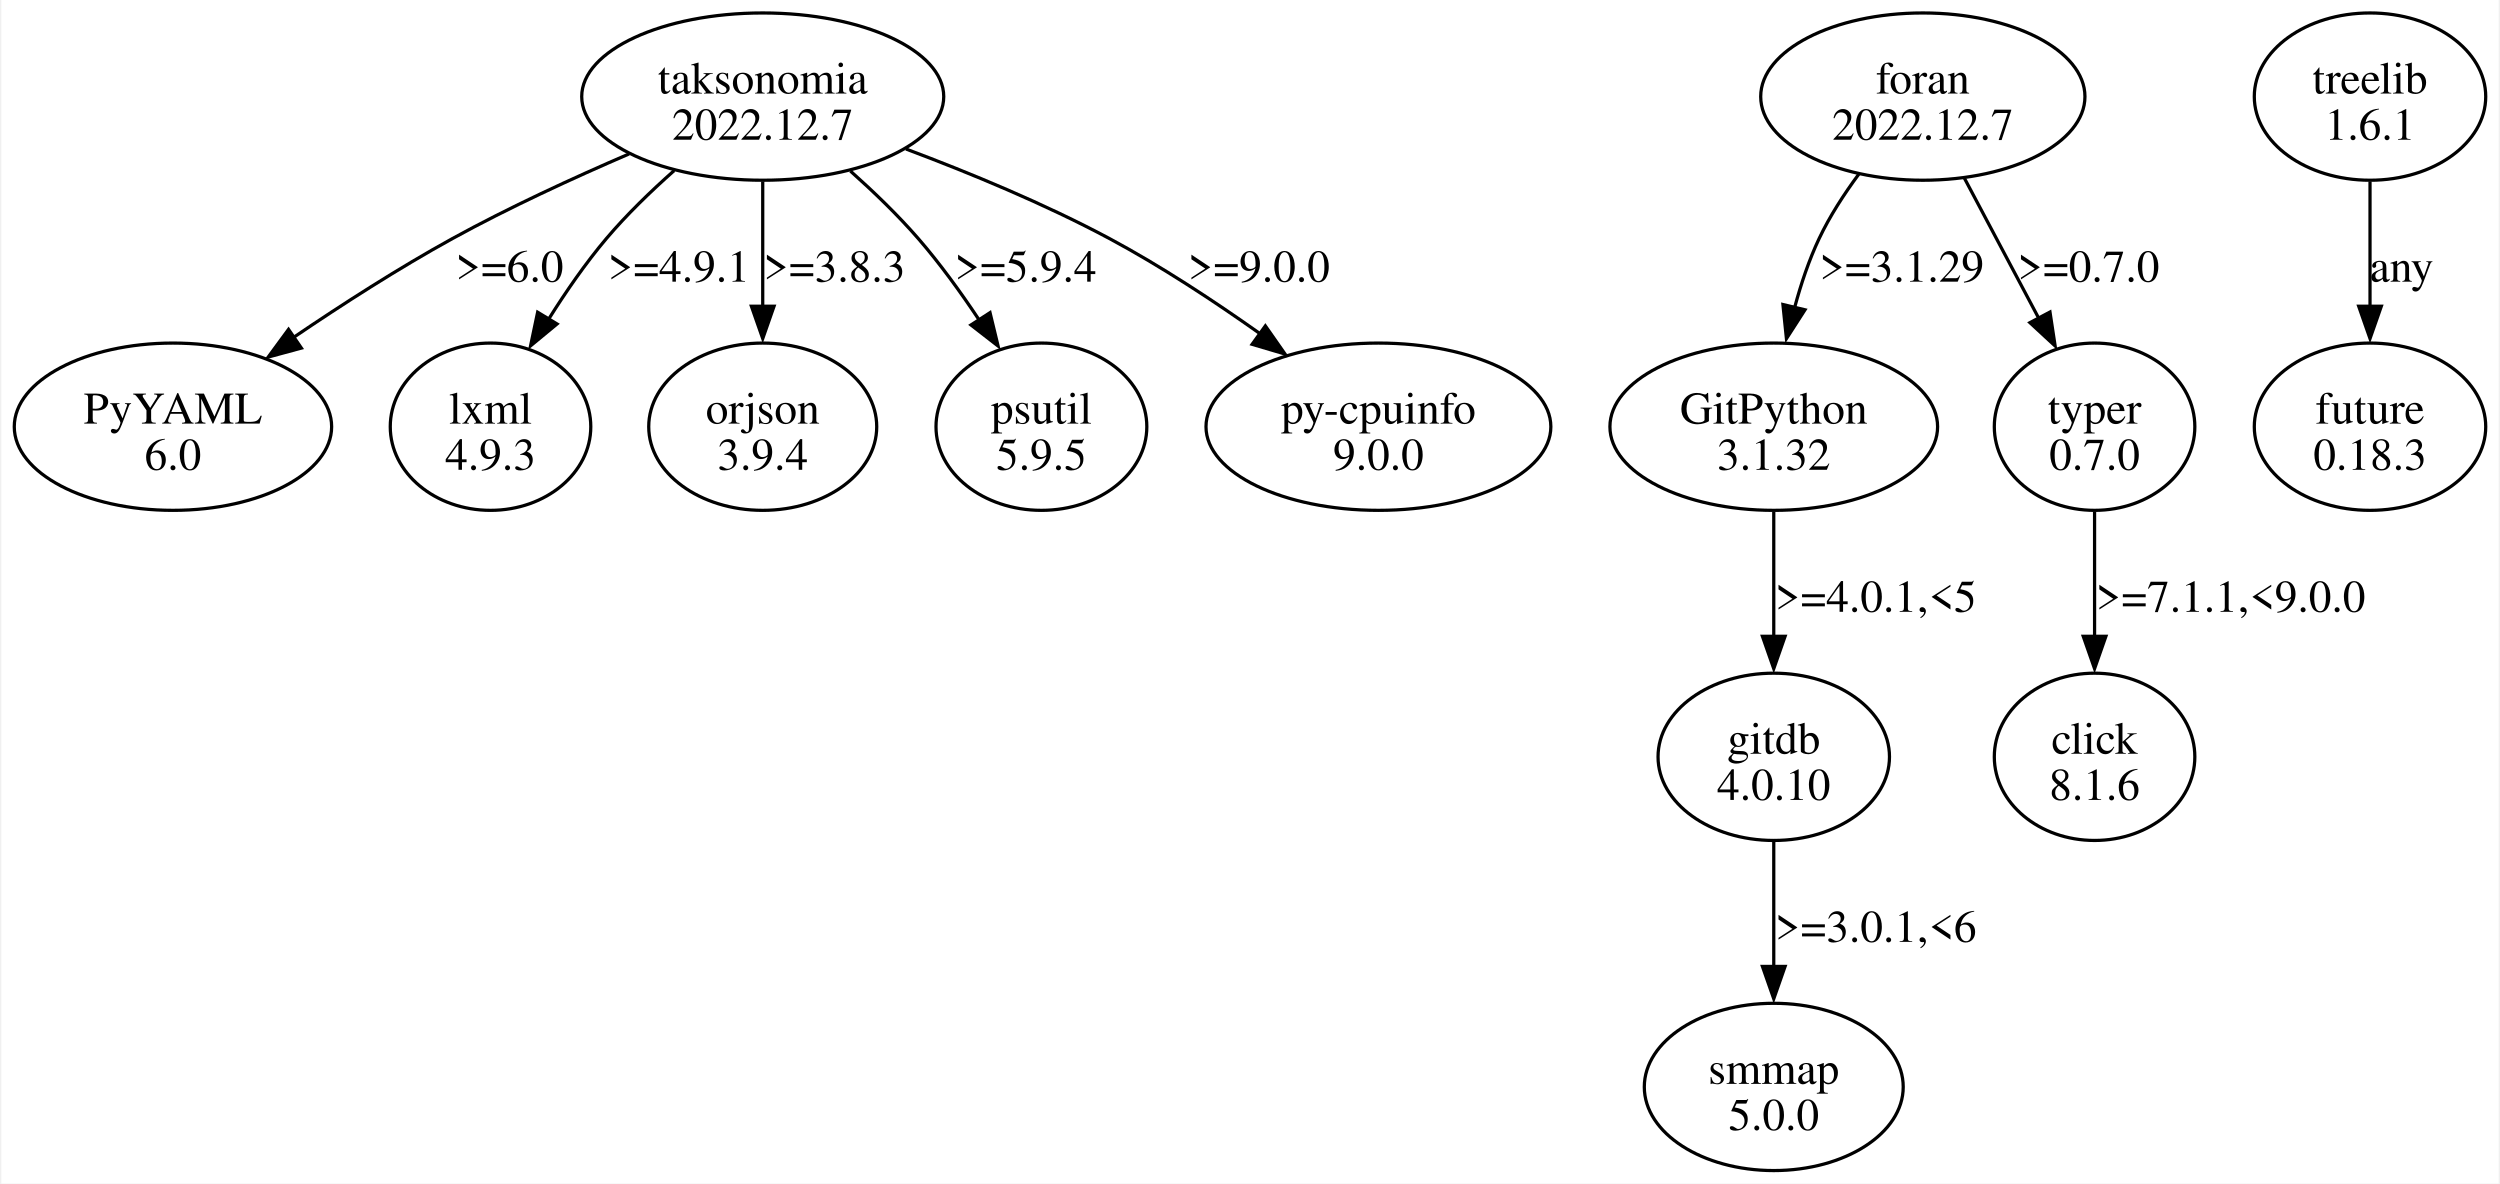
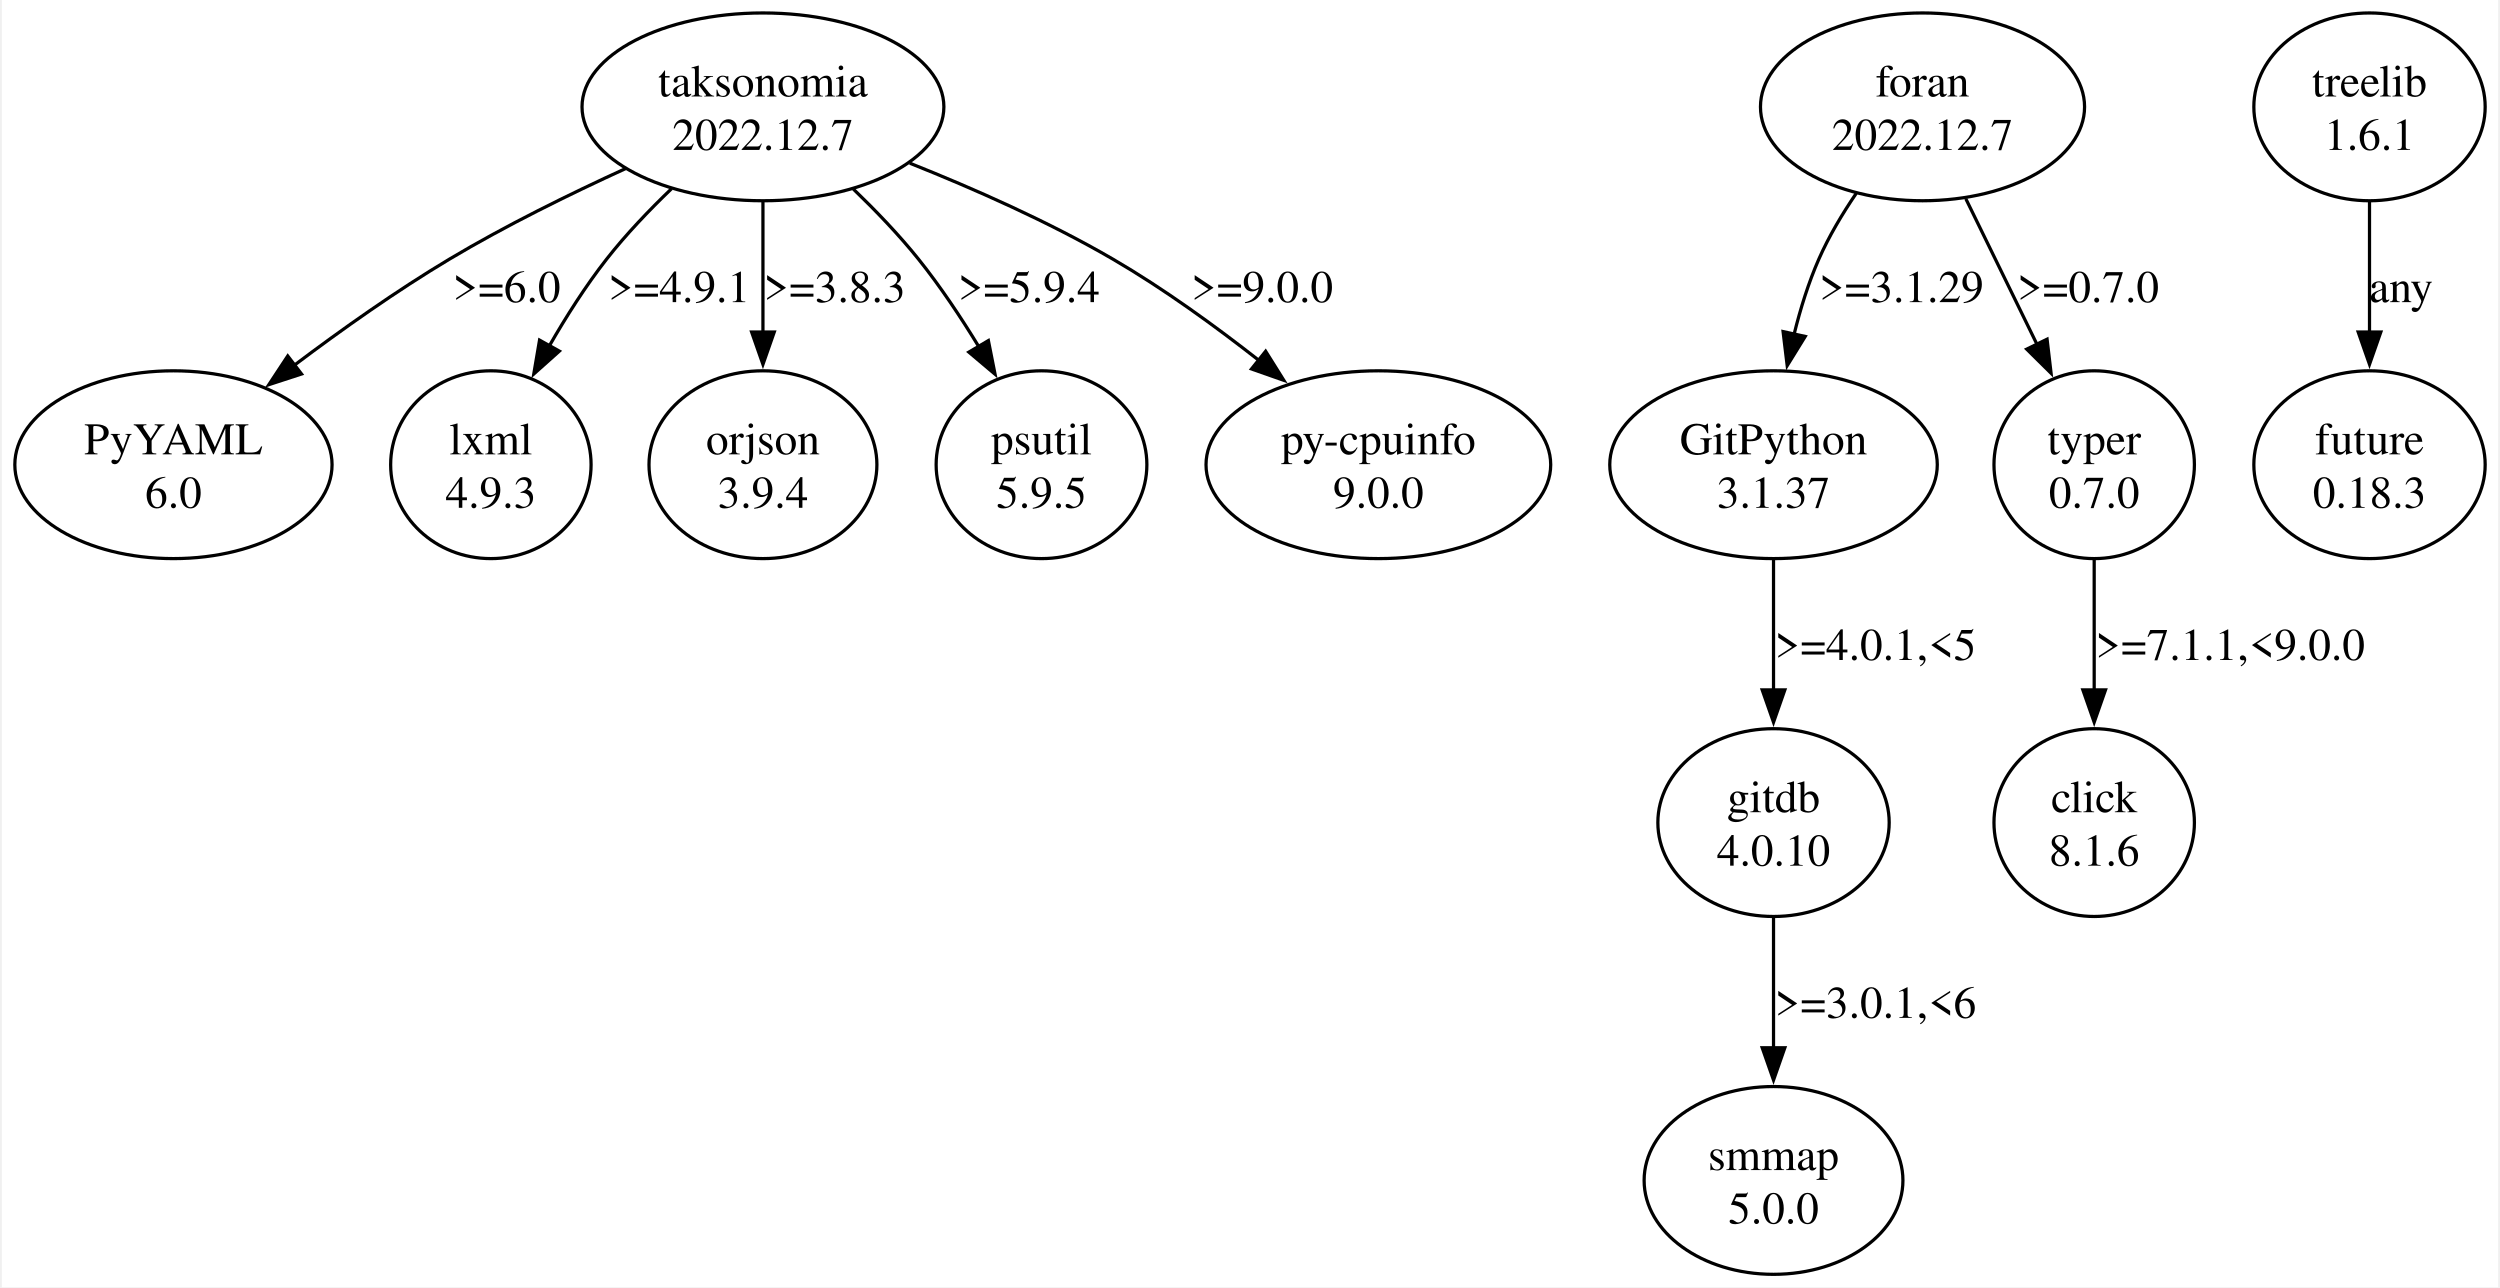
- <svg xmlns="http://www.w3.org/2000/svg" width="771pt" height="365pt" viewBox="0.00 0.00 770.68 365.23">
-   <g id="graph0" class="graph" transform="scale(1 1) rotate(0) translate(4 361.23)">
-     <polygon fill="white" stroke="none" points="-4,4 -4,-361.23 766.68,-361.23 766.68,4 -4,4" />
+ <svg xmlns="http://www.w3.org/2000/svg" width="771pt" height="397pt" viewBox="0.00 0.00 770.68 397.43">
+   <g id="graph0" class="graph" transform="scale(1 1) rotate(0) translate(4 393.43)">
+     <polygon fill="white" stroke="none" points="-4,4 -4,-393.43 766.68,-393.43 766.68,4 -4,4" />
    <g id="node1" class="node">
-       <ellipse fill="none" stroke="black" cx="48.97" cy="-229.55" rx="48.97" ry="25.81" />
-       <text text-anchor="middle" x="48.97" y="-230.5" font-family="Times,serif" font-size="14.00">PyYAML</text>
-       <text text-anchor="middle" x="48.97" y="-216.25" font-family="Times,serif" font-size="14.00">6.0</text>
+       <ellipse fill="none" stroke="black" cx="48.97" cy="-249.96" rx="48.97" ry="28.99" />
+       <text text-anchor="middle" x="48.97" y="-253.16" font-family="Times,serif" font-size="14.00">PyYAML</text>
+       <text text-anchor="middle" x="48.97" y="-236.66" font-family="Times,serif" font-size="14.00">6.0</text>
    </g>
    <g id="node2" class="node">
-       <ellipse fill="none" stroke="black" cx="588.97" cy="-331.42" rx="50.03" ry="25.81" />
-       <text text-anchor="middle" x="588.97" y="-332.37" font-family="Times,serif" font-size="14.00">foran</text>
-       <text text-anchor="middle" x="588.97" y="-318.12" font-family="Times,serif" font-size="14.00">2022.12.7</text>
+       <ellipse fill="none" stroke="black" cx="588.97" cy="-360.44" rx="50.03" ry="28.99" />
+       <text text-anchor="middle" x="588.97" y="-363.64" font-family="Times,serif" font-size="14.00">foran</text>
+       <text text-anchor="middle" x="588.97" y="-347.14" font-family="Times,serif" font-size="14.00">2022.12.7</text>
    </g>
    <g id="node3" class="node">
-       <ellipse fill="none" stroke="black" cx="542.97" cy="-229.55" rx="50.56" ry="25.81" />
-       <text text-anchor="middle" x="542.97" y="-230.5" font-family="Times,serif" font-size="14.00">GitPython</text>
-       <text text-anchor="middle" x="542.97" y="-216.25" font-family="Times,serif" font-size="14.00">3.1.32</text>
+       <ellipse fill="none" stroke="black" cx="542.97" cy="-249.96" rx="50.56" ry="28.99" />
+       <text text-anchor="middle" x="542.97" y="-253.16" font-family="Times,serif" font-size="14.00">GitPython</text>
+       <text text-anchor="middle" x="542.97" y="-236.66" font-family="Times,serif" font-size="14.00">3.1.37</text>
    </g>
    <g id="edge1" class="edge">
-       <path fill="none" stroke="black" d="M569.22,-307.5C564.67,-301.35 560.22,-294.49 556.97,-287.61 553.84,-280.99 551.37,-273.61 549.43,-266.4" />
-       <polygon fill="black" stroke="black" points="552.61,-265.63 546.88,-256.72 545.8,-267.26 552.61,-265.63" />
-       <text text-anchor="middle" x="582.47" y="-274.31" font-family="Times,serif" font-size="14.00">&gt;=3.1.29</text>
+       <path fill="none" stroke="black" d="M568.5,-333.73C564.18,-327.38 560.02,-320.39 556.97,-313.45 553.78,-306.2 551.28,-298.15 549.34,-290.3" />
+       <polygon fill="black" stroke="black" points="552.76,-289.56 547.19,-280.54 545.92,-291.06 552.76,-289.56" />
+       <text text-anchor="middle" x="582.47" y="-300.15" font-family="Times,serif" font-size="14.00">&gt;=3.1.29</text>
    </g>
    <g id="node4" class="node">
-       <ellipse fill="none" stroke="black" cx="641.97" cy="-229.55" rx="30.94" ry="25.81" />
-       <text text-anchor="middle" x="641.97" y="-230.5" font-family="Times,serif" font-size="14.00">typer</text>
-       <text text-anchor="middle" x="641.97" y="-216.25" font-family="Times,serif" font-size="14.00">0.7.0</text>
+       <ellipse fill="none" stroke="black" cx="641.97" cy="-249.96" rx="30.94" ry="28.99" />
+       <text text-anchor="middle" x="641.97" y="-253.16" font-family="Times,serif" font-size="14.00">typer</text>
+       <text text-anchor="middle" x="641.97" y="-236.66" font-family="Times,serif" font-size="14.00">0.7.0</text>
    </g>
    <g id="edge2" class="edge">
-       <path fill="none" stroke="black" d="M601.8,-306.24C608.72,-293.2 617.35,-276.94 624.84,-262.83" />
-       <polygon fill="black" stroke="black" points="628.21,-264.94 629.8,-254.47 622.02,-261.66 628.21,-264.94" />
-       <text text-anchor="middle" x="640.09" y="-274.31" font-family="Times,serif" font-size="14.00">&gt;=0.7.0</text>
+       <path fill="none" stroke="black" d="M602.34,-332.06C609,-318.43 617.15,-301.76 624.32,-287.09" />
+       <polygon fill="black" stroke="black" points="627.42,-288.71 628.66,-278.19 621.13,-285.64 627.42,-288.71" />
+       <text text-anchor="middle" x="640.09" y="-300.15" font-family="Times,serif" font-size="14.00">&gt;=0.7.0</text>
    </g>
    <g id="node6" class="node">
-       <ellipse fill="none" stroke="black" cx="542.97" cy="-127.68" rx="35.71" ry="25.81" />
-       <text text-anchor="middle" x="542.97" y="-128.63" font-family="Times,serif" font-size="14.00">gitdb</text>
-       <text text-anchor="middle" x="542.97" y="-114.38" font-family="Times,serif" font-size="14.00">4.0.10</text>
+       <ellipse fill="none" stroke="black" cx="542.97" cy="-139.47" rx="35.71" ry="28.99" />
+       <text text-anchor="middle" x="542.97" y="-142.67" font-family="Times,serif" font-size="14.00">gitdb</text>
+       <text text-anchor="middle" x="542.97" y="-126.17" font-family="Times,serif" font-size="14.00">4.0.10</text>
    </g>
    <g id="edge4" class="edge">
-       <path fill="none" stroke="black" d="M542.97,-203.35C542.97,-191.64 542.97,-177.5 542.97,-164.69" />
-       <polygon fill="black" stroke="black" points="546.47,-164.87 542.97,-154.87 539.47,-164.87 546.47,-164.87" />
-       <text text-anchor="middle" x="574.47" y="-172.44" font-family="Times,serif" font-size="14.00">&gt;=4.0.1,&lt;5</text>
+       <path fill="none" stroke="black" d="M542.97,-220.74C542.97,-208.4 542.97,-193.72 542.97,-180.3" />
+       <polygon fill="black" stroke="black" points="546.47,-180.44 542.97,-170.44 539.47,-180.44 546.47,-180.44" />
+       <text text-anchor="middle" x="574.47" y="-189.67" font-family="Times,serif" font-size="14.00">&gt;=4.0.1,&lt;5</text>
    </g>
    <g id="node5" class="node">
-       <ellipse fill="none" stroke="black" cx="641.97" cy="-127.68" rx="30.94" ry="25.81" />
-       <text text-anchor="middle" x="641.97" y="-128.63" font-family="Times,serif" font-size="14.00">click</text>
-       <text text-anchor="middle" x="641.97" y="-114.38" font-family="Times,serif" font-size="14.00">8.1.6</text>
+       <ellipse fill="none" stroke="black" cx="641.97" cy="-139.47" rx="30.94" ry="28.99" />
+       <text text-anchor="middle" x="641.97" y="-142.67" font-family="Times,serif" font-size="14.00">click</text>
+       <text text-anchor="middle" x="641.97" y="-126.17" font-family="Times,serif" font-size="14.00">8.1.6</text>
    </g>
    <g id="edge3" class="edge">
-       <path fill="none" stroke="black" d="M641.97,-203.35C641.97,-191.64 641.97,-177.5 641.97,-164.69" />
-       <polygon fill="black" stroke="black" points="645.47,-164.87 641.97,-154.87 638.47,-164.87 645.47,-164.87" />
-       <text text-anchor="middle" x="683.97" y="-172.44" font-family="Times,serif" font-size="14.00">&gt;=7.1.1,&lt;9.0.0</text>
+       <path fill="none" stroke="black" d="M641.97,-220.74C641.97,-208.4 641.97,-193.72 641.97,-180.3" />
+       <polygon fill="black" stroke="black" points="645.47,-180.44 641.97,-170.44 638.47,-180.44 645.47,-180.44" />
+       <text text-anchor="middle" x="683.97" y="-189.67" font-family="Times,serif" font-size="14.00">&gt;=7.1.1,&lt;9.0.0</text>
    </g>
    <g id="node7" class="node">
-       <ellipse fill="none" stroke="black" cx="542.97" cy="-25.81" rx="39.95" ry="25.81" />
-       <text text-anchor="middle" x="542.97" y="-26.76" font-family="Times,serif" font-size="14.00">smmap</text>
-       <text text-anchor="middle" x="542.97" y="-12.51" font-family="Times,serif" font-size="14.00">5.0.0</text>
+       <ellipse fill="none" stroke="black" cx="542.97" cy="-28.99" rx="39.95" ry="28.99" />
+       <text text-anchor="middle" x="542.97" y="-32.19" font-family="Times,serif" font-size="14.00">smmap</text>
+       <text text-anchor="middle" x="542.97" y="-15.69" font-family="Times,serif" font-size="14.00">5.0.0</text>
    </g>
    <g id="edge5" class="edge">
-       <path fill="none" stroke="black" d="M542.97,-101.48C542.97,-89.77 542.97,-75.63 542.97,-62.82" />
-       <polygon fill="black" stroke="black" points="546.47,-63 542.97,-53 539.47,-63 546.47,-63" />
-       <text text-anchor="middle" x="574.47" y="-70.57" font-family="Times,serif" font-size="14.00">&gt;=3.0.1,&lt;6</text>
+       <path fill="none" stroke="black" d="M542.97,-110.25C542.97,-97.92 542.97,-83.24 542.97,-69.82" />
+       <polygon fill="black" stroke="black" points="546.47,-69.96 542.97,-59.96 539.47,-69.96 546.47,-69.96" />
+       <text text-anchor="middle" x="574.47" y="-79.18" font-family="Times,serif" font-size="14.00">&gt;=3.0.1,&lt;6</text>
    </g>
    <g id="node8" class="node">
-       <ellipse fill="none" stroke="black" cx="230.97" cy="-331.42" rx="55.86" ry="25.81" />
-       <text text-anchor="middle" x="230.97" y="-332.37" font-family="Times,serif" font-size="14.00">taksonomia</text>
-       <text text-anchor="middle" x="230.97" y="-318.12" font-family="Times,serif" font-size="14.00">2022.12.7</text>
+       <ellipse fill="none" stroke="black" cx="230.97" cy="-360.44" rx="55.86" ry="28.99" />
+       <text text-anchor="middle" x="230.97" y="-363.64" font-family="Times,serif" font-size="14.00">taksonomia</text>
+       <text text-anchor="middle" x="230.97" y="-347.14" font-family="Times,serif" font-size="14.00">2022.12.7</text>
    </g>
    <g id="edge6" class="edge">
-       <path fill="none" stroke="black" d="M189.72,-313.73C172.55,-306.34 152.61,-297.16 135.22,-287.61 118.67,-278.51 101.16,-267.26 86.27,-257.16" />
-       <polygon fill="black" stroke="black" points="88.6,-253.82 78.37,-251.05 84.64,-259.59 88.6,-253.82" />
-       <text text-anchor="middle" x="152.84" y="-274.31" font-family="Times,serif" font-size="14.00">&gt;=6.0</text>
+       <path fill="none" stroke="black" d="M188.64,-341.42C171.38,-333.54 151.46,-323.74 134.22,-313.45 117.93,-303.73 100.9,-291.67 86.38,-280.74" />
+       <polygon fill="black" stroke="black" points="88.51,-277.97 78.43,-274.68 84.26,-283.53 88.51,-277.97" />
+       <text text-anchor="middle" x="151.84" y="-300.15" font-family="Times,serif" font-size="14.00">&gt;=6.0</text>
    </g>
    <g id="node9" class="node">
-       <ellipse fill="none" stroke="black" cx="146.97" cy="-229.55" rx="30.94" ry="25.81" />
-       <text text-anchor="middle" x="146.97" y="-230.5" font-family="Times,serif" font-size="14.00">lxml</text>
-       <text text-anchor="middle" x="146.97" y="-216.25" font-family="Times,serif" font-size="14.00">4.9.3</text>
+       <ellipse fill="none" stroke="black" cx="146.97" cy="-249.96" rx="30.94" ry="28.99" />
+       <text text-anchor="middle" x="146.97" y="-253.16" font-family="Times,serif" font-size="14.00">lxml</text>
+       <text text-anchor="middle" x="146.97" y="-236.66" font-family="Times,serif" font-size="14.00">4.9.3</text>
    </g>
    <g id="edge7" class="edge">
-       <path fill="none" stroke="black" d="M203.63,-308.58C196.43,-302.2 188.94,-294.96 182.72,-287.61 176.3,-280.02 170.2,-271.18 164.92,-262.76" />
-       <polygon fill="black" stroke="black" points="167.5,-261.26 159.33,-254.51 161.51,-264.88 167.5,-261.26" />
-       <text text-anchor="middle" x="205.09" y="-274.31" font-family="Times,serif" font-size="14.00">&gt;=4.9.1</text>
+       <path fill="none" stroke="black" d="M202.76,-335.18C195.79,-328.5 188.64,-321.01 182.72,-313.45 176.28,-305.23 170.23,-295.72 165.01,-286.63" />
+       <polygon fill="black" stroke="black" points="168.12,-285.03 160.22,-277.97 162,-288.42 168.12,-285.03" />
+       <text text-anchor="middle" x="205.09" y="-300.15" font-family="Times,serif" font-size="14.00">&gt;=4.9.1</text>
    </g>
    <g id="node10" class="node">
-       <ellipse fill="none" stroke="black" cx="230.97" cy="-229.55" rx="35.18" ry="25.81" />
-       <text text-anchor="middle" x="230.97" y="-230.5" font-family="Times,serif" font-size="14.00">orjson</text>
-       <text text-anchor="middle" x="230.97" y="-216.25" font-family="Times,serif" font-size="14.00">3.9.4</text>
+       <ellipse fill="none" stroke="black" cx="230.97" cy="-249.96" rx="35.18" ry="28.99" />
+       <text text-anchor="middle" x="230.97" y="-253.16" font-family="Times,serif" font-size="14.00">orjson</text>
+       <text text-anchor="middle" x="230.97" y="-236.66" font-family="Times,serif" font-size="14.00">3.9.4</text>
    </g>
    <g id="edge8" class="edge">
-       <path fill="none" stroke="black" d="M230.97,-305.21C230.97,-293.51 230.97,-279.37 230.97,-266.56" />
-       <polygon fill="black" stroke="black" points="234.47,-266.74 230.97,-256.74 227.47,-266.74 234.47,-266.74" />
-       <text text-anchor="middle" x="253.09" y="-274.31" font-family="Times,serif" font-size="14.00">&gt;=3.8.3</text>
+       <path fill="none" stroke="black" d="M230.97,-331.22C230.97,-318.89 230.97,-304.2 230.97,-290.78" />
+       <polygon fill="black" stroke="black" points="234.47,-290.93 230.97,-280.93 227.47,-290.93 234.47,-290.93" />
+       <text text-anchor="middle" x="253.09" y="-300.15" font-family="Times,serif" font-size="14.00">&gt;=3.8.3</text>
    </g>
    <g id="node11" class="node">
-       <ellipse fill="none" stroke="black" cx="316.97" cy="-229.55" rx="32.53" ry="25.81" />
-       <text text-anchor="middle" x="316.97" y="-230.5" font-family="Times,serif" font-size="14.00">psutil</text>
-       <text text-anchor="middle" x="316.97" y="-216.25" font-family="Times,serif" font-size="14.00">5.9.5</text>
+       <ellipse fill="none" stroke="black" cx="316.97" cy="-249.96" rx="32.53" ry="28.99" />
+       <text text-anchor="middle" x="316.97" y="-253.16" font-family="Times,serif" font-size="14.00">psutil</text>
+       <text text-anchor="middle" x="316.97" y="-236.66" font-family="Times,serif" font-size="14.00">5.9.5</text>
    </g>
    <g id="edge9" class="edge">
-       <path fill="none" stroke="black" d="M258.03,-308.45C265.19,-302.07 272.67,-294.86 278.97,-287.61 285.6,-279.97 292.02,-271.11 297.63,-262.68" />
-       <polygon fill="black" stroke="black" points="301.11,-264.75 303.6,-254.45 295.23,-260.95 301.11,-264.75" />
-       <text text-anchor="middle" x="312.09" y="-274.31" font-family="Times,serif" font-size="14.00">&gt;=5.9.4</text>
+       <path fill="none" stroke="black" d="M258.89,-335.05C265.82,-328.38 272.97,-320.92 278.97,-313.45 285.68,-305.09 292.1,-295.44 297.69,-286.27" />
+       <polygon fill="black" stroke="black" points="300.57,-288.28 302.63,-277.89 294.54,-284.72 300.57,-288.28" />
+       <text text-anchor="middle" x="313.09" y="-300.15" font-family="Times,serif" font-size="14.00">&gt;=5.9.4</text>
    </g>
    <g id="node12" class="node">
-       <ellipse fill="none" stroke="black" cx="420.97" cy="-229.55" rx="53.21" ry="25.81" />
-       <text text-anchor="middle" x="420.97" y="-230.5" font-family="Times,serif" font-size="14.00">py-cpuinfo</text>
-       <text text-anchor="middle" x="420.97" y="-216.25" font-family="Times,serif" font-size="14.00">9.0.0</text>
+       <ellipse fill="none" stroke="black" cx="420.97" cy="-249.96" rx="53.21" ry="28.99" />
+       <text text-anchor="middle" x="420.97" y="-253.16" font-family="Times,serif" font-size="14.00">py-cpuinfo</text>
+       <text text-anchor="middle" x="420.97" y="-236.66" font-family="Times,serif" font-size="14.00">9.0.0</text>
    </g>
    <g id="edge10" class="edge">
-       <path fill="none" stroke="black" d="M275.17,-315.25C294.85,-307.87 318.03,-298.28 337.97,-287.61 353.78,-279.15 370.24,-268.31 384.29,-258.36" />
-       <polygon fill="black" stroke="black" points="386.08,-260.66 392.15,-251.98 381.99,-254.98 386.08,-260.66" />
-       <text text-anchor="middle" x="384.09" y="-274.31" font-family="Times,serif" font-size="14.00">&gt;=9.0.0</text>
+       <path fill="none" stroke="black" d="M276.31,-343.05C296.1,-335.16 319.24,-324.93 338.97,-313.45 354.58,-304.37 370.62,-292.74 384.33,-281.98" />
+       <polygon fill="black" stroke="black" points="386.17,-284.99 391.79,-276.01 381.8,-279.52 386.17,-284.99" />
+       <text text-anchor="middle" x="385.09" y="-300.15" font-family="Times,serif" font-size="14.00">&gt;=9.0.0</text>
    </g>
    <g id="node13" class="node">
-       <ellipse fill="none" stroke="black" cx="726.97" cy="-331.42" rx="35.71" ry="25.81" />
-       <text text-anchor="middle" x="726.97" y="-332.37" font-family="Times,serif" font-size="14.00">treelib</text>
-       <text text-anchor="middle" x="726.97" y="-318.12" font-family="Times,serif" font-size="14.00">1.6.1</text>
+       <ellipse fill="none" stroke="black" cx="726.97" cy="-360.44" rx="35.71" ry="28.99" />
+       <text text-anchor="middle" x="726.97" y="-363.64" font-family="Times,serif" font-size="14.00">treelib</text>
+       <text text-anchor="middle" x="726.97" y="-347.14" font-family="Times,serif" font-size="14.00">1.6.1</text>
    </g>
    <g id="node14" class="node">
-       <ellipse fill="none" stroke="black" cx="726.97" cy="-229.55" rx="35.71" ry="25.81" />
-       <text text-anchor="middle" x="726.97" y="-230.5" font-family="Times,serif" font-size="14.00">future</text>
-       <text text-anchor="middle" x="726.97" y="-216.25" font-family="Times,serif" font-size="14.00">0.18.3</text>
+       <ellipse fill="none" stroke="black" cx="726.97" cy="-249.96" rx="35.71" ry="28.99" />
+       <text text-anchor="middle" x="726.97" y="-253.16" font-family="Times,serif" font-size="14.00">future</text>
+       <text text-anchor="middle" x="726.97" y="-236.66" font-family="Times,serif" font-size="14.00">0.18.3</text>
    </g>
    <g id="edge11" class="edge">
-       <path fill="none" stroke="black" d="M726.97,-305.21C726.97,-293.51 726.97,-279.37 726.97,-266.56" />
-       <polygon fill="black" stroke="black" points="730.47,-266.74 726.97,-256.74 723.47,-266.74 730.47,-266.74" />
-       <text text-anchor="middle" x="736.72" y="-274.31" font-family="Times,serif" font-size="14.00">any</text>
+       <path fill="none" stroke="black" d="M726.97,-331.22C726.97,-318.89 726.97,-304.2 726.97,-290.78" />
+       <polygon fill="black" stroke="black" points="730.47,-290.93 726.97,-280.93 723.47,-290.93 730.47,-290.93" />
+       <text text-anchor="middle" x="736.72" y="-300.15" font-family="Times,serif" font-size="14.00">any</text>
    </g>
  </g>
</svg>
